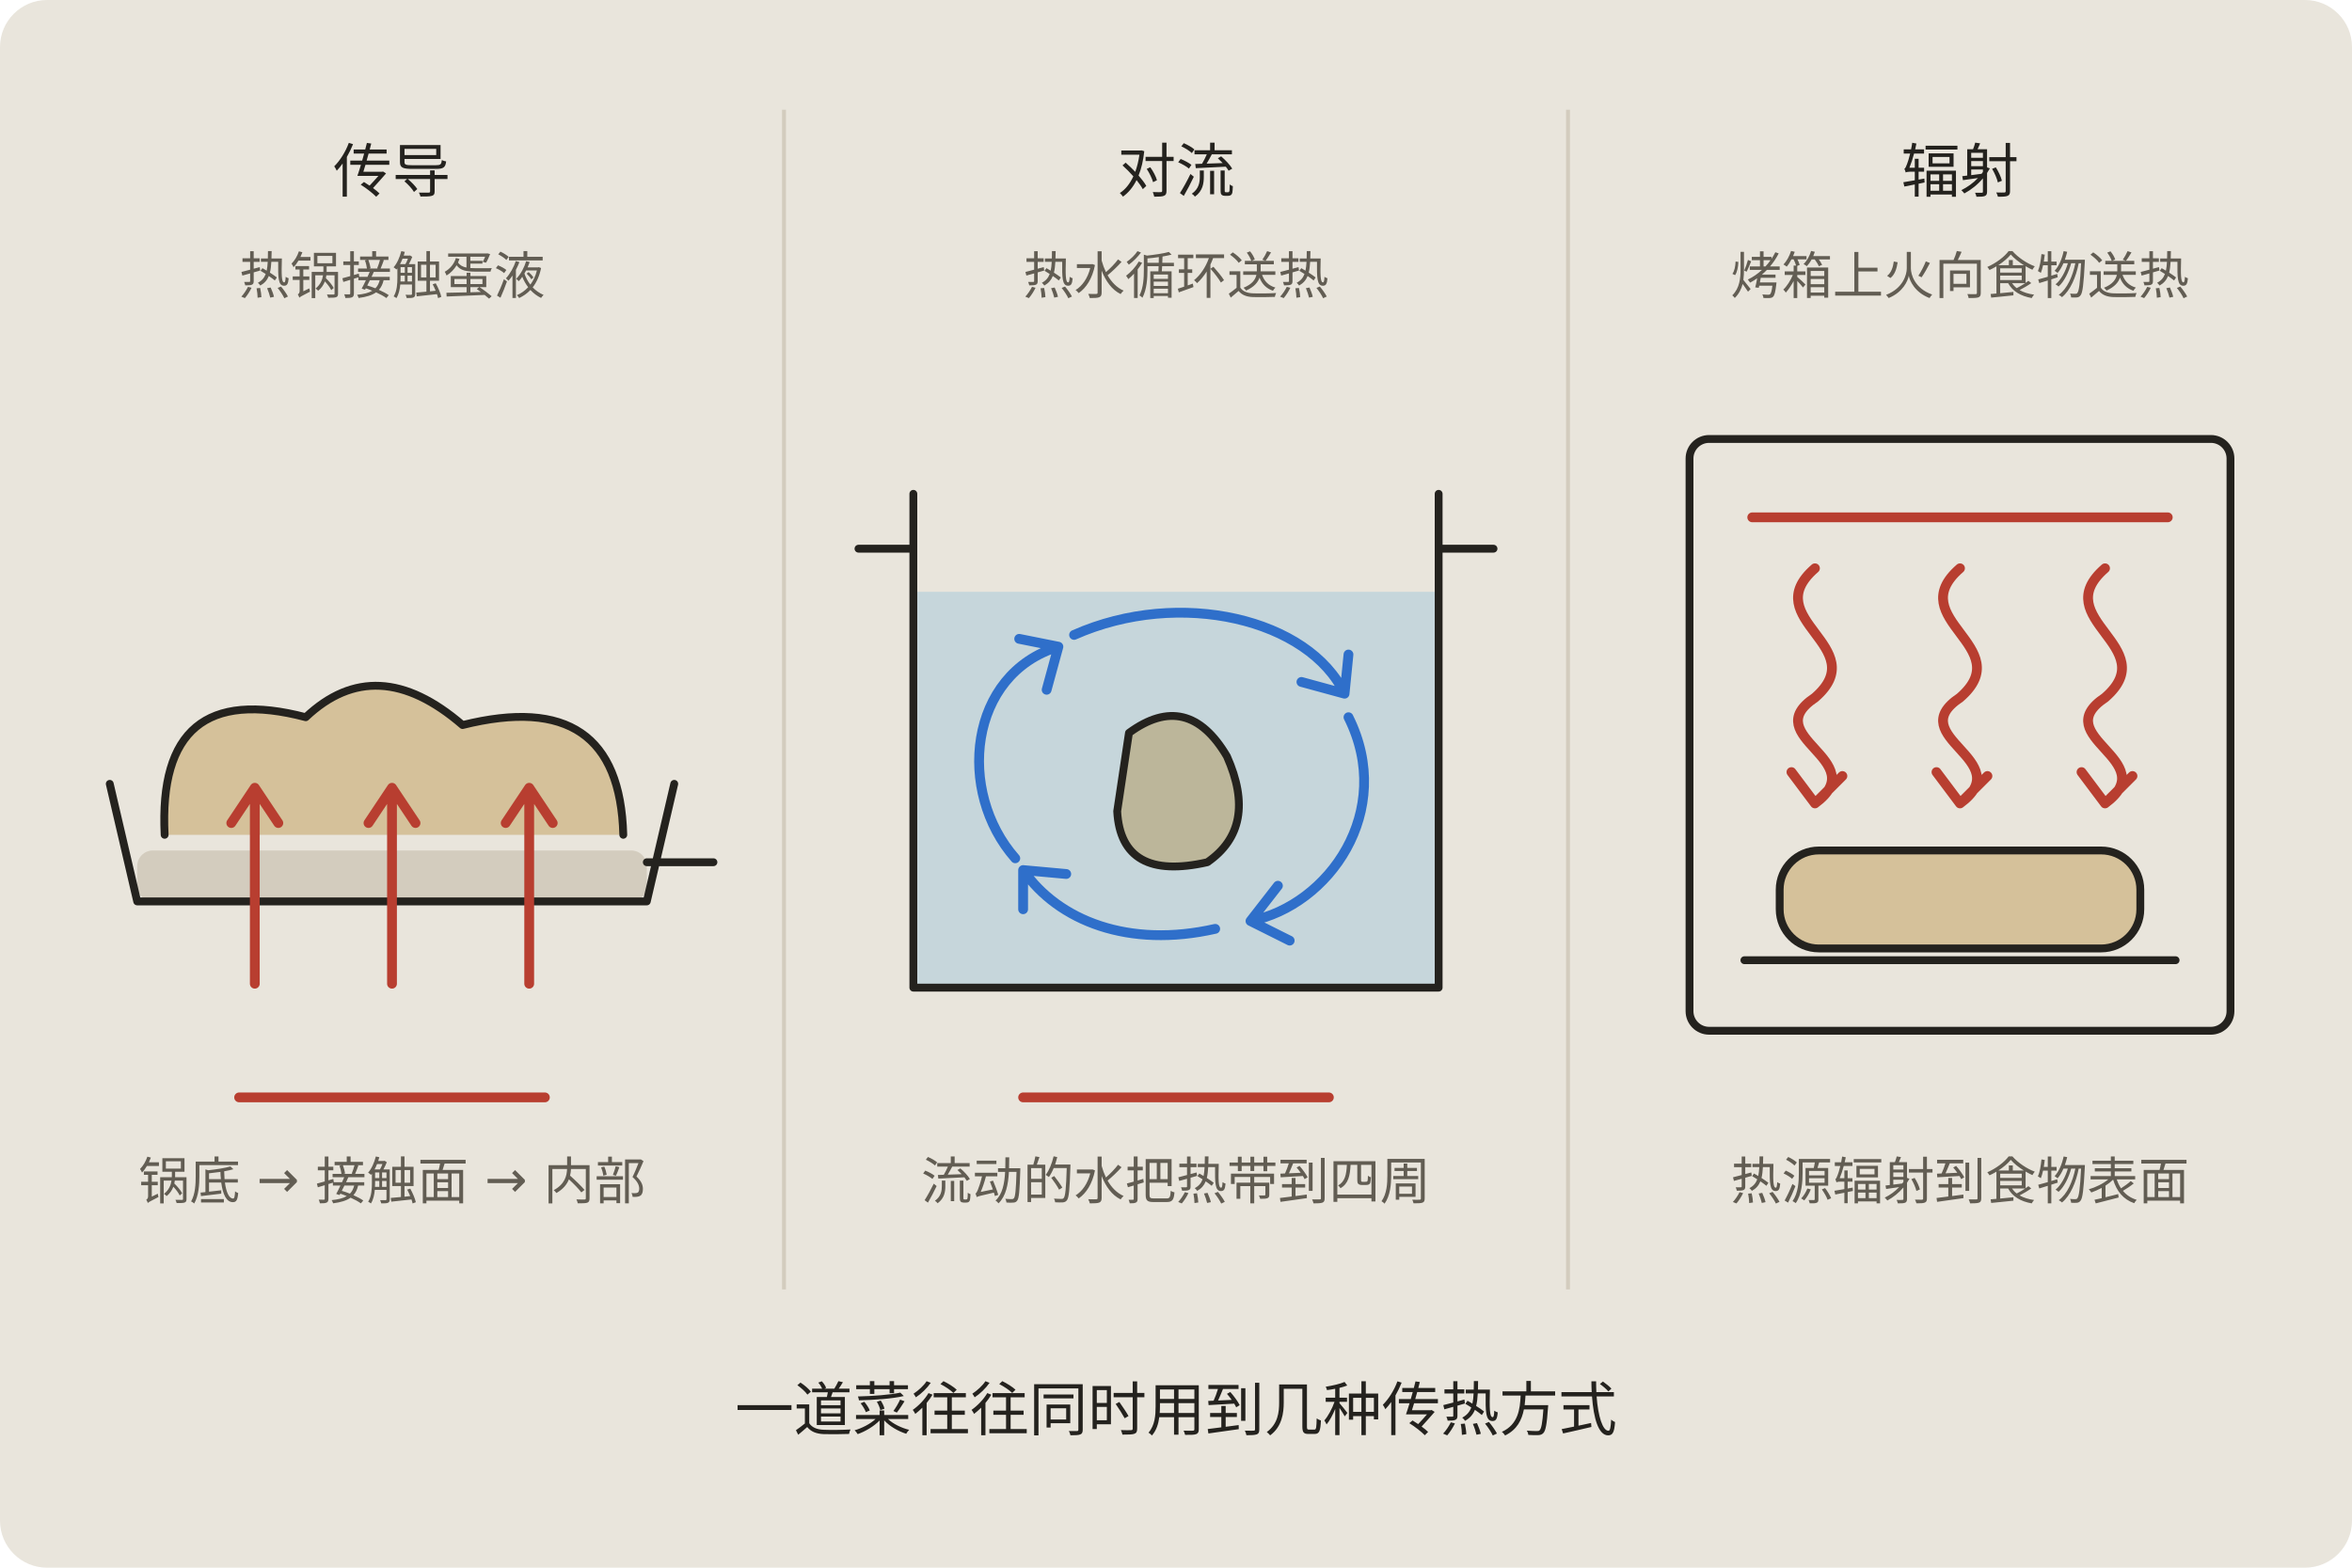
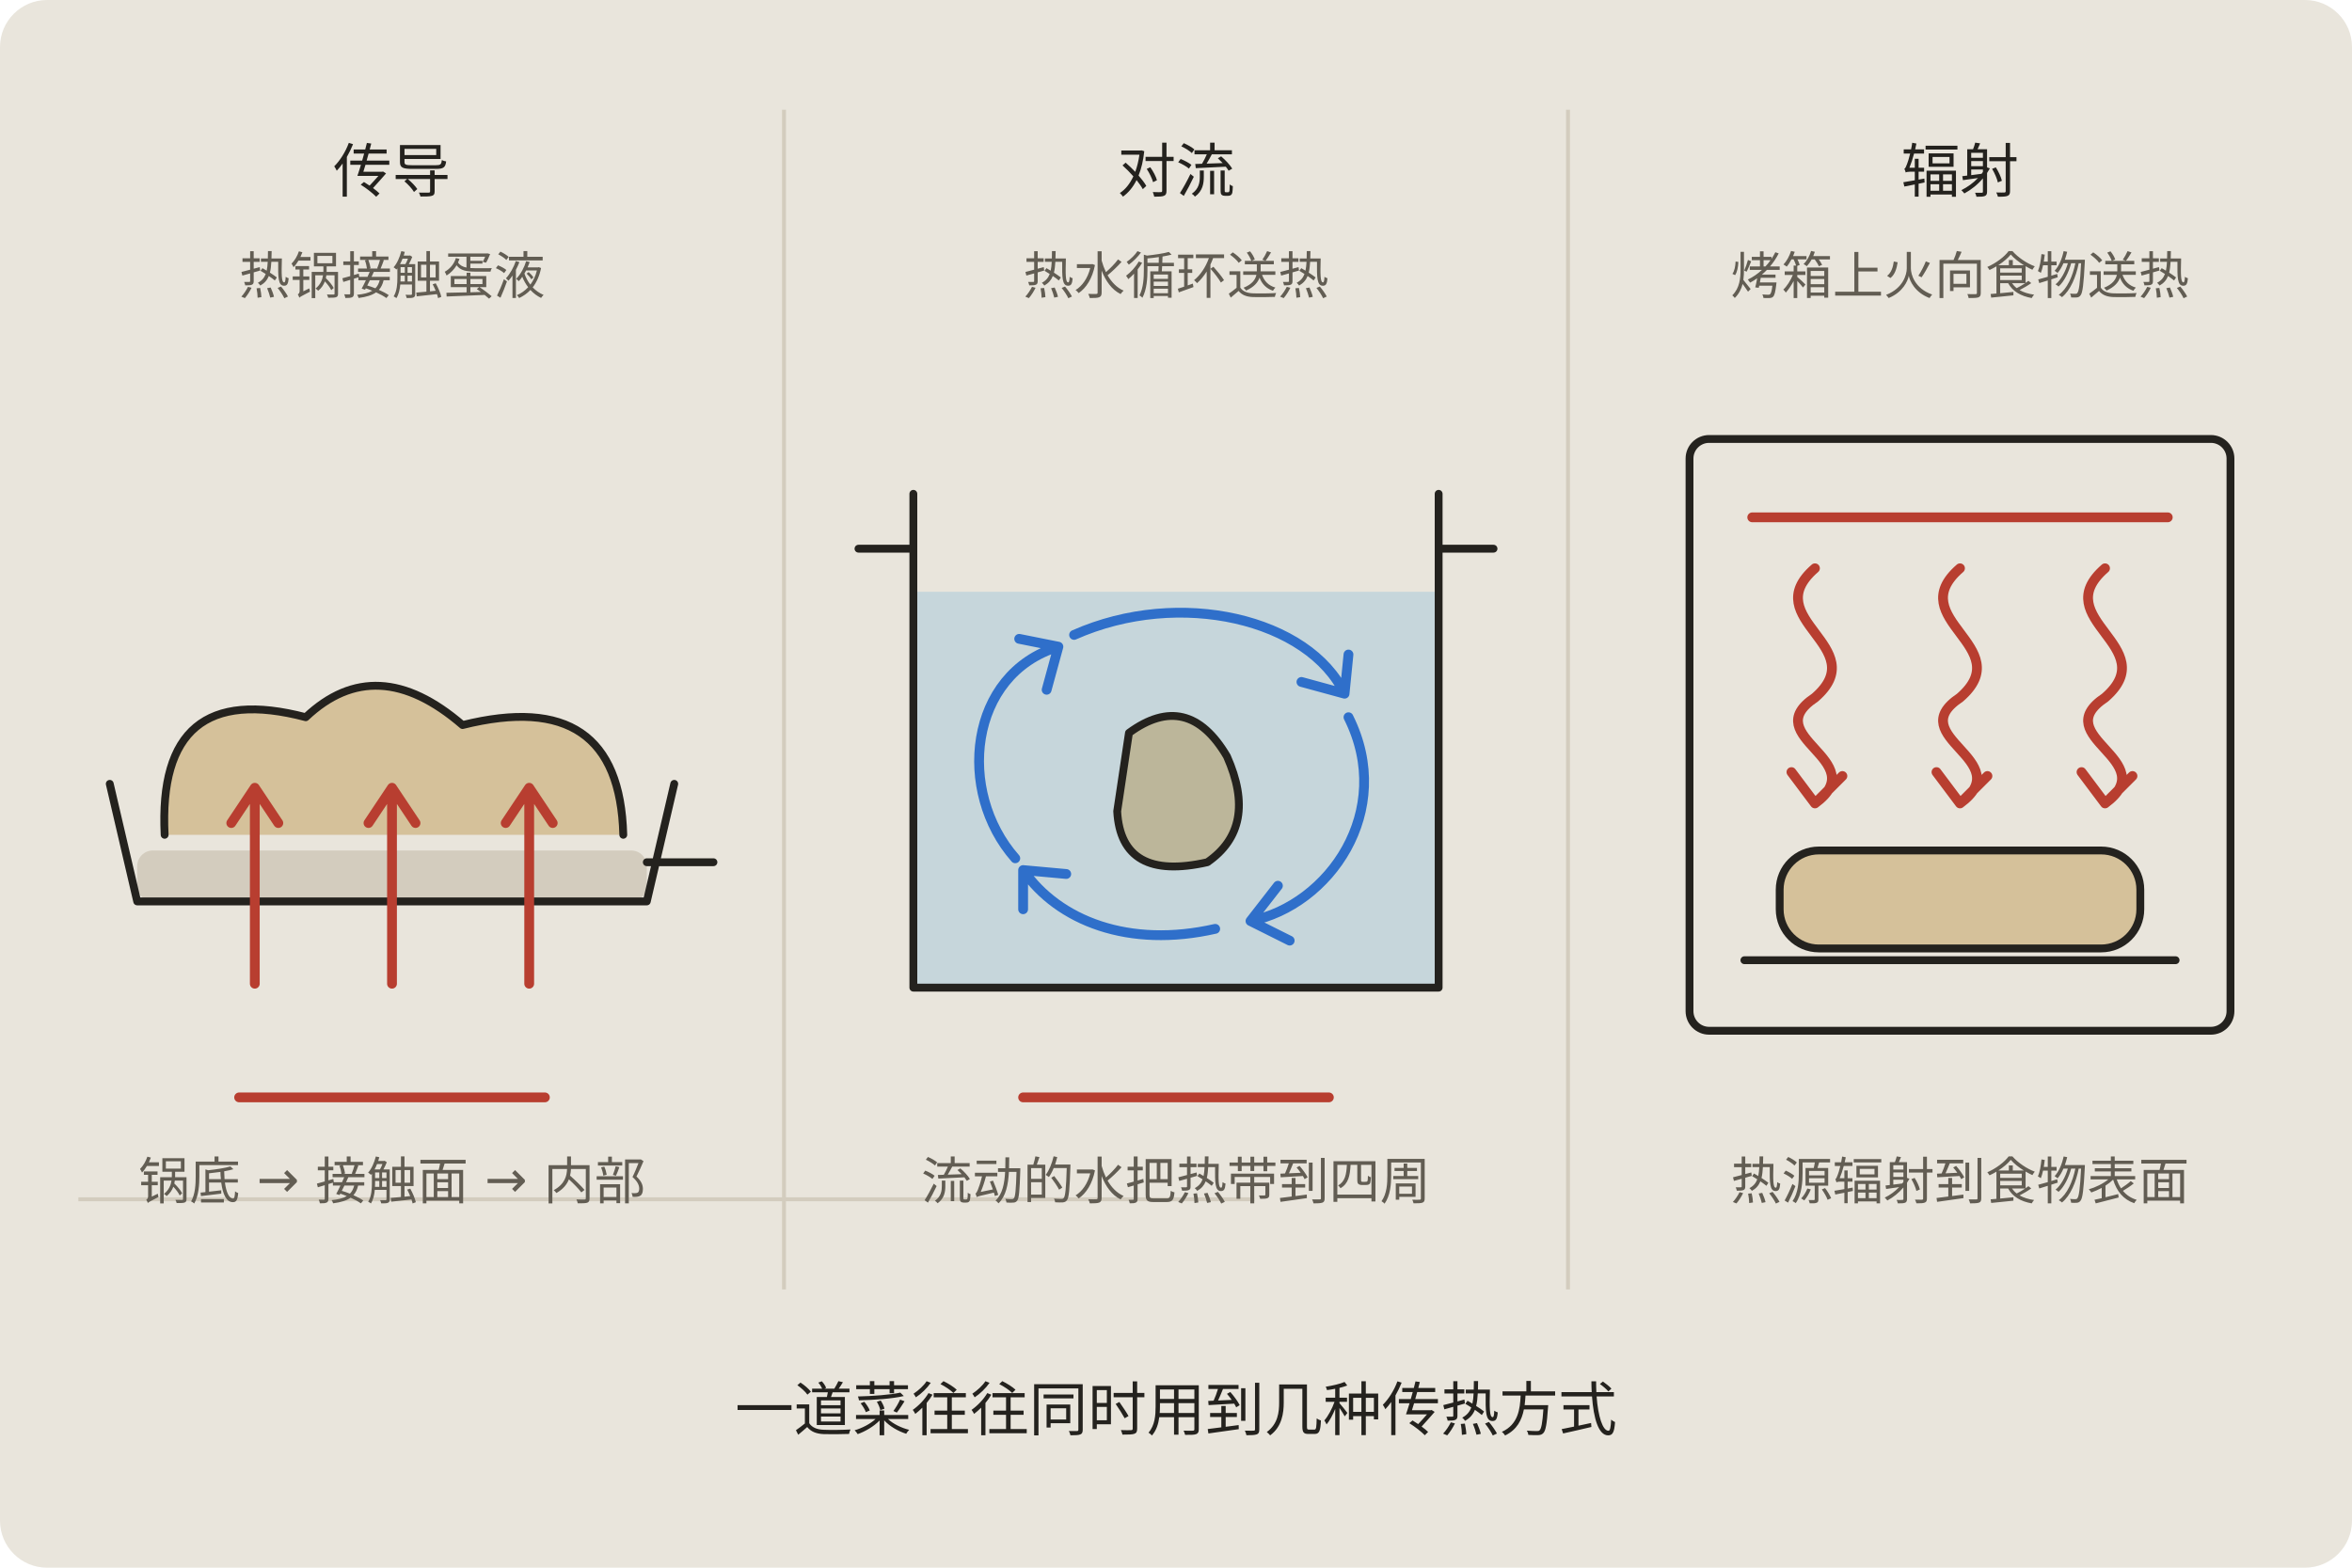
- <svg xmlns="http://www.w3.org/2000/svg" viewBox="0 0 600 400" role="img" aria-labelledby="t d">
+ <svg xmlns="http://www.w3.org/2000/svg" viewBox="0 0 600 400" role="img" aria-labelledby="t d" data-narrow="340 605">
  <style>
    .bg { fill: var(--surface, #e9e5dc); }
    .food { fill: var(--accent-yellow, #a66b00); fill-opacity: .3; }
    .water { fill: #9cc3d9; fill-opacity: .45; }
    .metal { fill: var(--border, #d3ccbe); }
    .line { stroke: var(--text, #24221e); stroke-width: 2; fill: none; stroke-linecap: round; stroke-linejoin: round; }
    .divider { stroke: var(--border, #d3ccbe); stroke-width: 1; }
    .heat { stroke: var(--primary, #b83e30); stroke-width: 2.5; fill: none; stroke-linecap: round; stroke-linejoin: round; }
    .flow { stroke: var(--accent-blue, #2f6fca); stroke-width: 2.5; fill: none; stroke-linecap: round; stroke-linejoin: round; }
    .label { font: 15px "Source Han Sans SC", "PingFang SC", sans-serif; fill: var(--text, #24221e); }
    .muted { fill: var(--muted, #625d53); font-size: 13px; }
  </style>
  <rect class="bg" width="600" height="400" rx="12" />
-   <line class="divider" x1="200" y1="28" x2="200" y2="329" />
-   <line class="divider" x1="400" y1="28" x2="400" y2="329" />
-   <text class="label" x="100" y="49" text-anchor="middle">传导</text>
-   <text class="label" x="300" y="49" text-anchor="middle">对流</text>
-   <text class="label" x="500" y="49" text-anchor="middle">辐射</text>
-   <text class="label muted" x="100" y="75" text-anchor="middle">热锅接触蛋液</text>
-   <text class="label muted" x="300" y="75" text-anchor="middle">热水循环送热</text>
-   <text class="label muted" x="500" y="75" text-anchor="middle">烤箱上火向食物送热</text>
-   <path class="food" d="M42 213 Q40 173 78 183 Q96 166 118 185 Q158 175 159 213 Z" />
-   <path class="line" d="M42 213 Q40 173 78 183 Q96 166 118 185 Q158 175 159 213" />
-   <rect class="metal" x="35" y="217" width="130" height="13" rx="4" />
-   <path class="line" d="M28 200 L35 230 H165 L172 200 M165 220 H182" />
-   <path class="heat" d="M65 251 V201 M59 210 L65 201 L71 210 M100 251 V201 M94 210 L100 201 L106 210 M135 251 V201 M129 210 L135 201 L141 210" />
-   <path class="heat" d="M61 280 H139" />
-   <text class="label muted" x="100" y="306" text-anchor="middle">锅底 → 接触面 → 内部</text>
-   <rect class="water" x="233" y="151" width="134" height="101" />
-   <path class="line" d="M233 126 V252 H367 V126 M219 140 H233 M367 140 H381" />
-   <path class="flow" d="M259 219 C244 202 247 172 270 165 M260 163 L270 165 L267 176 M274 162 C301 150 334 158 343 177 M344 167 L343 177 L332 174 M344 183 C356 207 339 231 319 235 M326 226 L319 235 L329 240 M310 237 C288 242 270 235 261 222 M261 232 L261 222 L272 223" />
-   <path class="food" d="M288 187 Q303 176 313 193 Q321 211 308 220 Q286 225 285 207 Z" />
-   <path class="line" d="M288 187 Q303 176 313 193 Q321 211 308 220 Q286 225 285 207 Z" />
-   <path class="heat" d="M261 280 H339" />
-   <text class="label muted" x="300" y="306" text-anchor="middle">流动的水把热带到四周</text>
-   <rect class="line" x="431" y="112" width="138" height="151" rx="5" />
-   <path class="heat" d="M447 132 H553" />
-   <path class="heat" d="M463 145 C448 158 478 165 463 178 C448 188 478 194 463 205 M457 197 L463 205 L470 198 M500 145 C485 158 515 165 500 178 C485 188 515 194 500 205 M494 197 L500 205 L507 198 M537 145 C522 158 552 165 537 178 C522 188 552 194 537 205 M531 197 L537 205 L544 198" />
-   <rect class="food" x="454" y="217" width="92" height="25" rx="10" />
-   <rect class="line" x="454" y="217" width="92" height="25" rx="10" />
-   <path class="line" d="M445 245 H555" />
-   <text class="label muted" x="500" y="306" text-anchor="middle">热源辐射到食物表面</text>
-   <text class="label" x="300" y="365" text-anchor="middle">一道菜往往同时用到几种传热方式</text>
+   <g class="wide-only">
+     <line class="divider" x1="200" y1="28" x2="200" y2="329" />
+     <line class="divider" x1="400" y1="28" x2="400" y2="329" />
+   </g>
+   <g class="narrow-only">
+     <line class="divider" x1="20" y1="306" x2="320" y2="306" />
+   </g>
+   <g class="panel" data-narrow="-16 -19">
+     <text class="label" x="100" y="49" text-anchor="middle">传导</text>
+     <text class="label muted" x="100" y="75" text-anchor="middle">热锅接触蛋液</text>
+     <path class="food" d="M42 213 Q40 173 78 183 Q96 166 118 185 Q158 175 159 213 Z" />
+     <path class="line" d="M42 213 Q40 173 78 183 Q96 166 118 185 Q158 175 159 213" />
+     <rect class="metal" x="35" y="217" width="130" height="13" rx="4" />
+     <path class="line" d="M28 200 L35 230 H165 L172 200 M165 220 H182" />
+     <path class="heat" d="M65 251 V201 M59 210 L65 201 L71 210 M100 251 V201 M94 210 L100 201 L106 210 M135 251 V201 M129 210 L135 201 L141 210" />
+     <path class="heat" d="M61 280 H139" />
+     <text class="label muted" x="100" y="306" text-anchor="middle">锅底 → 接触面 → 内部</text>
+   </g>
+   <g class="panel" data-narrow="-44 -19">
+     <text class="label" x="300" y="49" text-anchor="middle">对流</text>
+     <text class="label muted" x="300" y="75" text-anchor="middle">热水循环送热</text>
+     <rect class="water" x="233" y="151" width="134" height="101" />
+     <path class="line" d="M233 126 V252 H367 V126 M219 140 H233 M367 140 H381" />
+     <path class="flow" d="M259 219 C244 202 247 172 270 165 M260 163 L270 165 L267 176 M274 162 C301 150 334 158 343 177 M344 167 L343 177 L332 174 M344 183 C356 207 339 231 319 235 M326 226 L319 235 L329 240 M310 237 C288 242 270 235 261 222 M261 232 L261 222 L272 223" />
+     <path class="food" d="M288 187 Q303 176 313 193 Q321 211 308 220 Q286 225 285 207 Z" />
+     <path class="line" d="M288 187 Q303 176 313 193 Q321 211 308 220 Q286 225 285 207 Z" />
+     <path class="heat" d="M261 280 H339" />
+     <text class="label muted" x="300" y="306" text-anchor="middle">流动的水把热带到四周</text>
+   </g>
+   <g class="panel" data-narrow="-330 281">
+     <text class="label" x="500" y="49" text-anchor="middle">辐射</text>
+     <text class="label muted" x="500" y="75" text-anchor="middle">烤箱上火向食物送热</text>
+     <rect class="line" x="431" y="112" width="138" height="151" rx="5" />
+     <path class="heat" d="M447 132 H553" />
+     <path class="heat" d="M463 145 C448 158 478 165 463 178 C448 188 478 194 463 205 M457 197 L463 205 L470 198 M500 145 C485 158 515 165 500 178 C485 188 515 194 500 205 M494 197 L500 205 L507 198 M537 145 C522 158 552 165 537 178 C522 188 552 194 537 205 M531 197 L537 205 L544 198" />
+     <rect class="food" x="454" y="217" width="92" height="25" rx="10" />
+     <rect class="line" x="454" y="217" width="92" height="25" rx="10" />
+     <path class="line" d="M445 245 H555" />
+     <text class="label muted" x="500" y="306" text-anchor="middle">热源辐射到食物表面</text>
+   </g>
+   <g class="notes">
+     <text class="label" x="300" y="365" text-anchor="middle">一道菜往往同时用到几种传热方式</text>
+   </g>
</svg>
